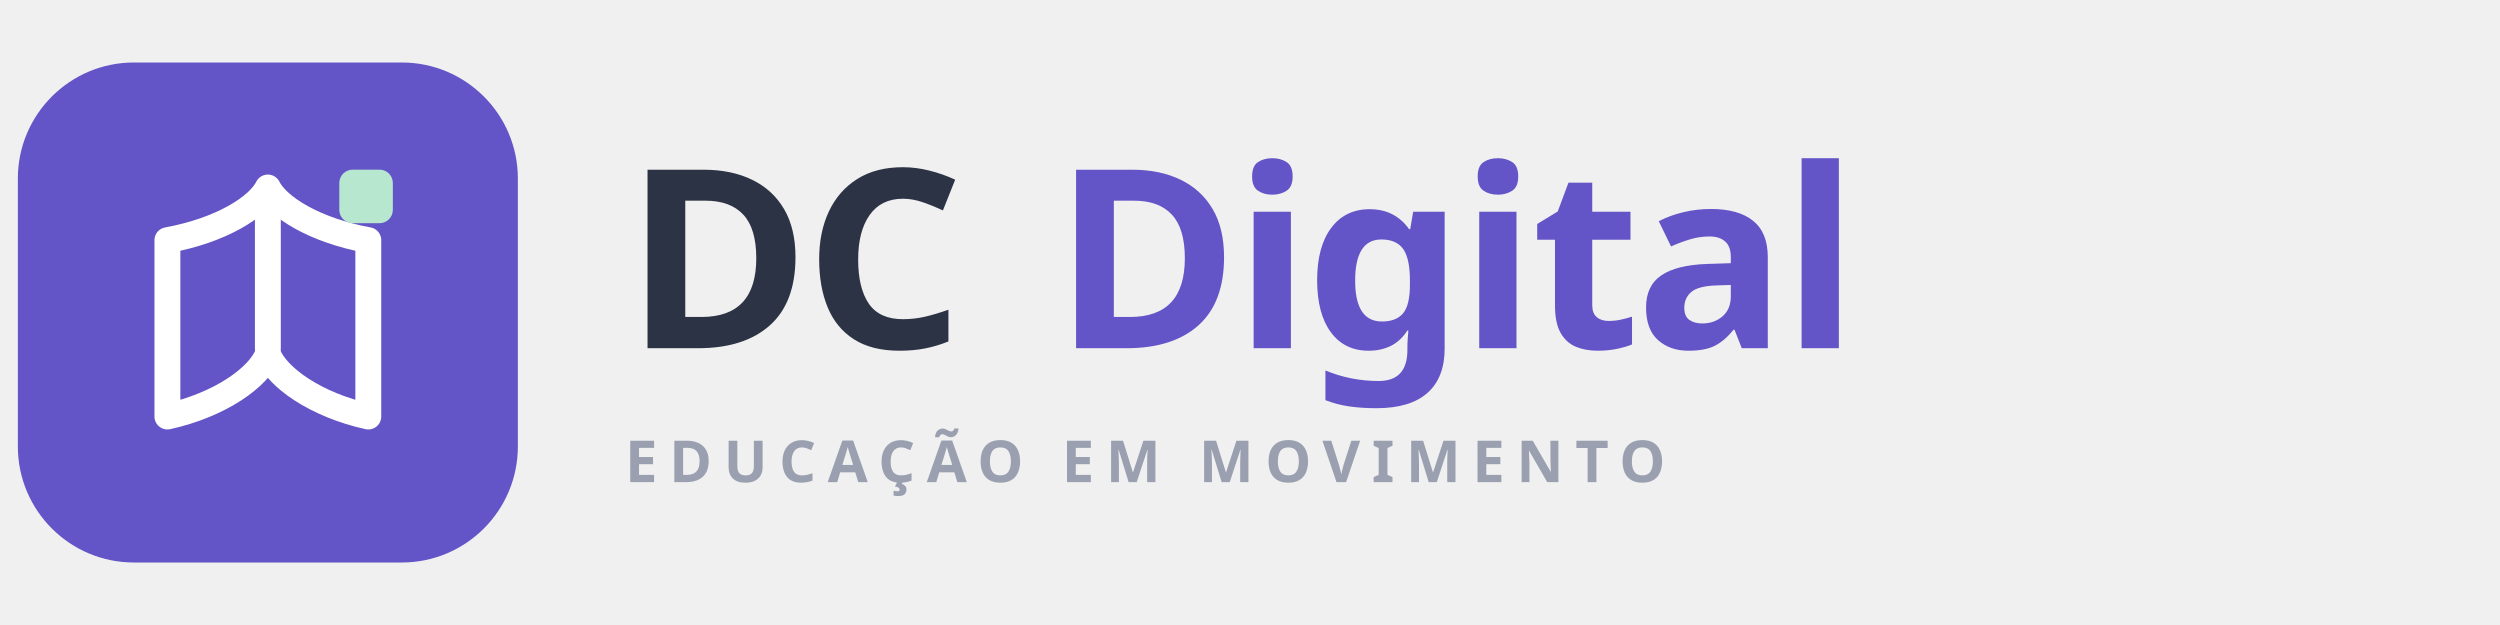
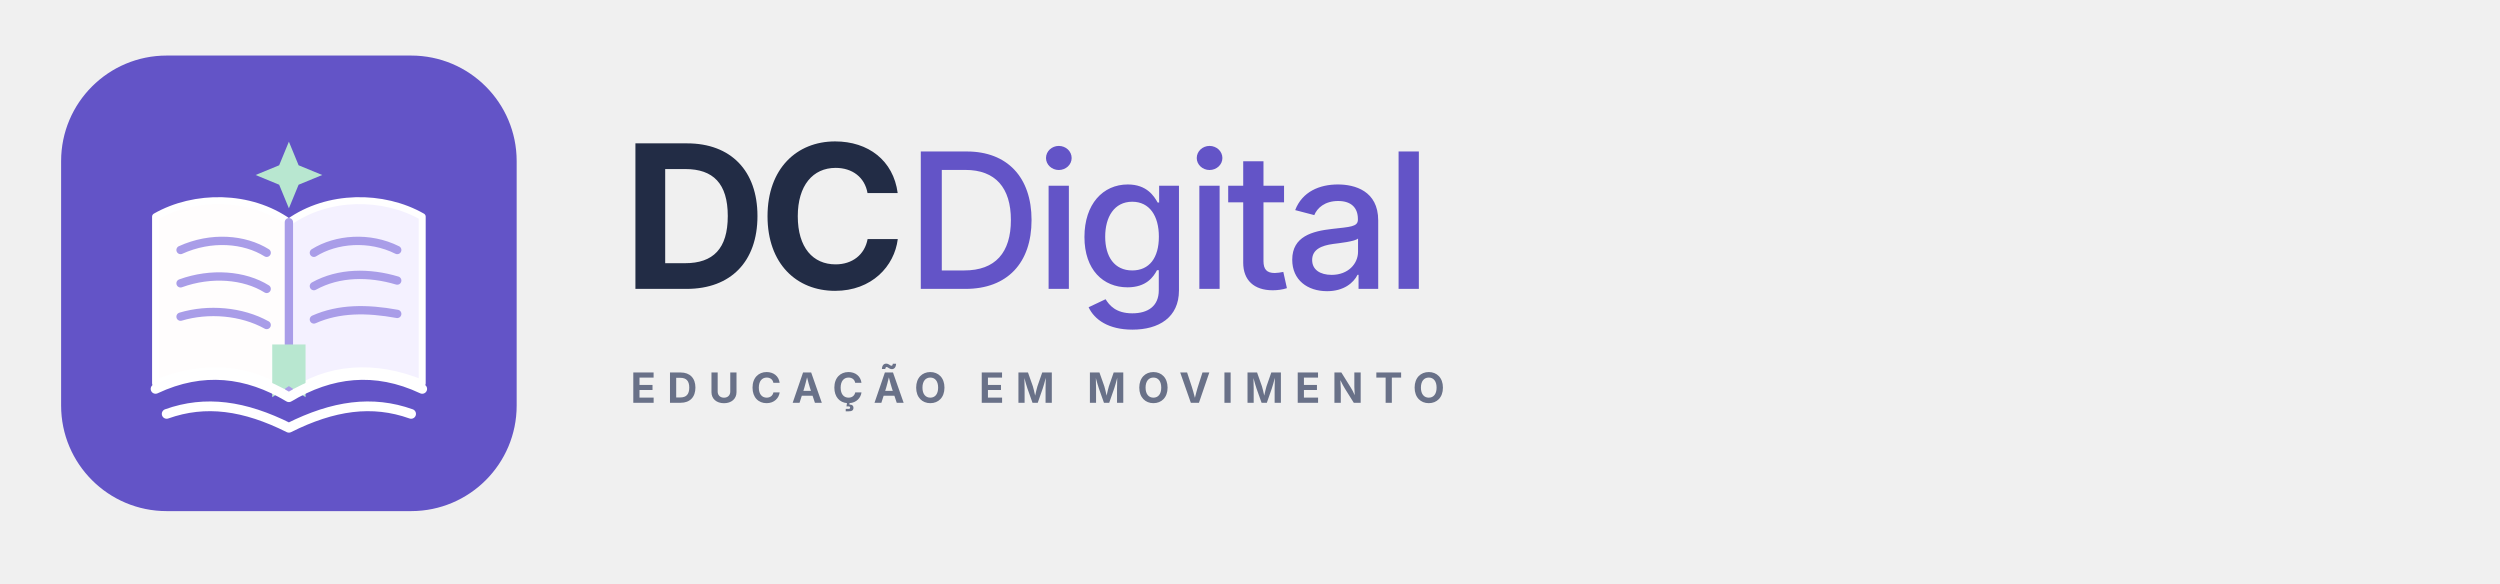
- <svg xmlns="http://www.w3.org/2000/svg" viewBox="0 0 560 140" role="img" aria-label="DC Digital">
-   <rect x="4" y="14" width="112" height="112" rx="26" fill="#6354C7" />
-   <g fill="none" stroke="#FFFFFF" stroke-width="5.8" stroke-linejoin="round" stroke-linecap="round">
-     <path d="M60 42c-2.2 4.4-10.5 9.6-22.5 11.8v39.5c11.8-2.6 20.5-8.8 22.5-14 2 5.2 10.7 11.4 22.5 14V53.8C70.5 51.6 62.2 46.4 60 42Z" />
-     <path d="M60 44v34" />
+ <svg xmlns="http://www.w3.org/2000/svg" width="900" height="210" viewBox="0 0 900 210" role="img" aria-labelledby="title desc">
+   <g transform="translate(22 20)">
+     <rect width="164" height="164" rx="38" fill="#6354C7" />
+     <path d="m82 31 3.5 8.5 8.5 3.5-8.5 3.5-3.5 8.5-3.5-8.5-8.5-3.5 8.5-3.5L82 31Z" fill="#B8E7D0" />
+     <path d="M82 60c-14-10-34-10-48-2v60c17-7 34-6 48 4V60Z" fill="#fffdfd" stroke="#fff" stroke-linejoin="round" stroke-width="2.5" />
+     <path d="M82 60c14-10 34-10 48-2v60c-17-7-34-6-48 4V60Z" fill="#f4f1ff" stroke="#fff" stroke-linejoin="round" stroke-width="2.5" />
+     <path d="M82 60v62M43 70c11-5 23-4 31 1M43 82c11-4 23-3 31 2M43 94c10-3 22-2 31 3M91 71c8-5 20-6 30-1M91 83c9-5 20-5 30-2M91 95c9-4 19-4 30-2" fill="none" stroke="#a99de8" stroke-linecap="round" stroke-width="3" />
+     <path d="M76 104v19l6-4 6 4v-19" fill="#B8E7D0" />
+     <path d="M34 120c17-8 33-6 48 3 15-9 31-11 48-3M38 129c14-5 28-3 44 5 16-8 30-10 44-5" fill="none" stroke="#fff" stroke-linecap="round" stroke-linejoin="round" stroke-width="3.5" />
  </g>
-   <rect x="76" y="38" width="12" height="12" rx="3" fill="#B8E7D0" />
-   <text x="140" y="78" font-family="Segoe UI, system-ui, sans-serif" font-size="56" font-weight="800" letter-spacing="-1.2" fill="#2C3344">DC</text>
-   <text x="236" y="78" font-family="Segoe UI, system-ui, sans-serif" font-size="56" font-weight="650" letter-spacing="-1" fill="#6354C7">Digital</text>
-   <text x="140" y="108" font-family="Segoe UI, system-ui, sans-serif" font-size="13" font-weight="700" letter-spacing="2.6" fill="#9AA0B0">EDUCAÇÃO EM MOVIMENTO</text>
+   <text x="224" y="104" fill="#222C45" font-family="Inter, Avenir Next, Montserrat, Arial, sans-serif" font-size="72" font-weight="750" letter-spacing="-3">DC</text>
+   <text x="326" y="104" fill="#6354C7" font-family="Inter, Avenir Next, Montserrat, Arial, sans-serif" font-size="68" font-weight="520" letter-spacing="-2.5">Digital</text>
+   <text x="227" y="145" fill="#697188" font-family="Inter, Avenir Next, Montserrat, Arial, sans-serif" font-size="15" font-weight="650" letter-spacing="4.1">EDUCAÇÃO EM MOVIMENTO</text>
</svg>
